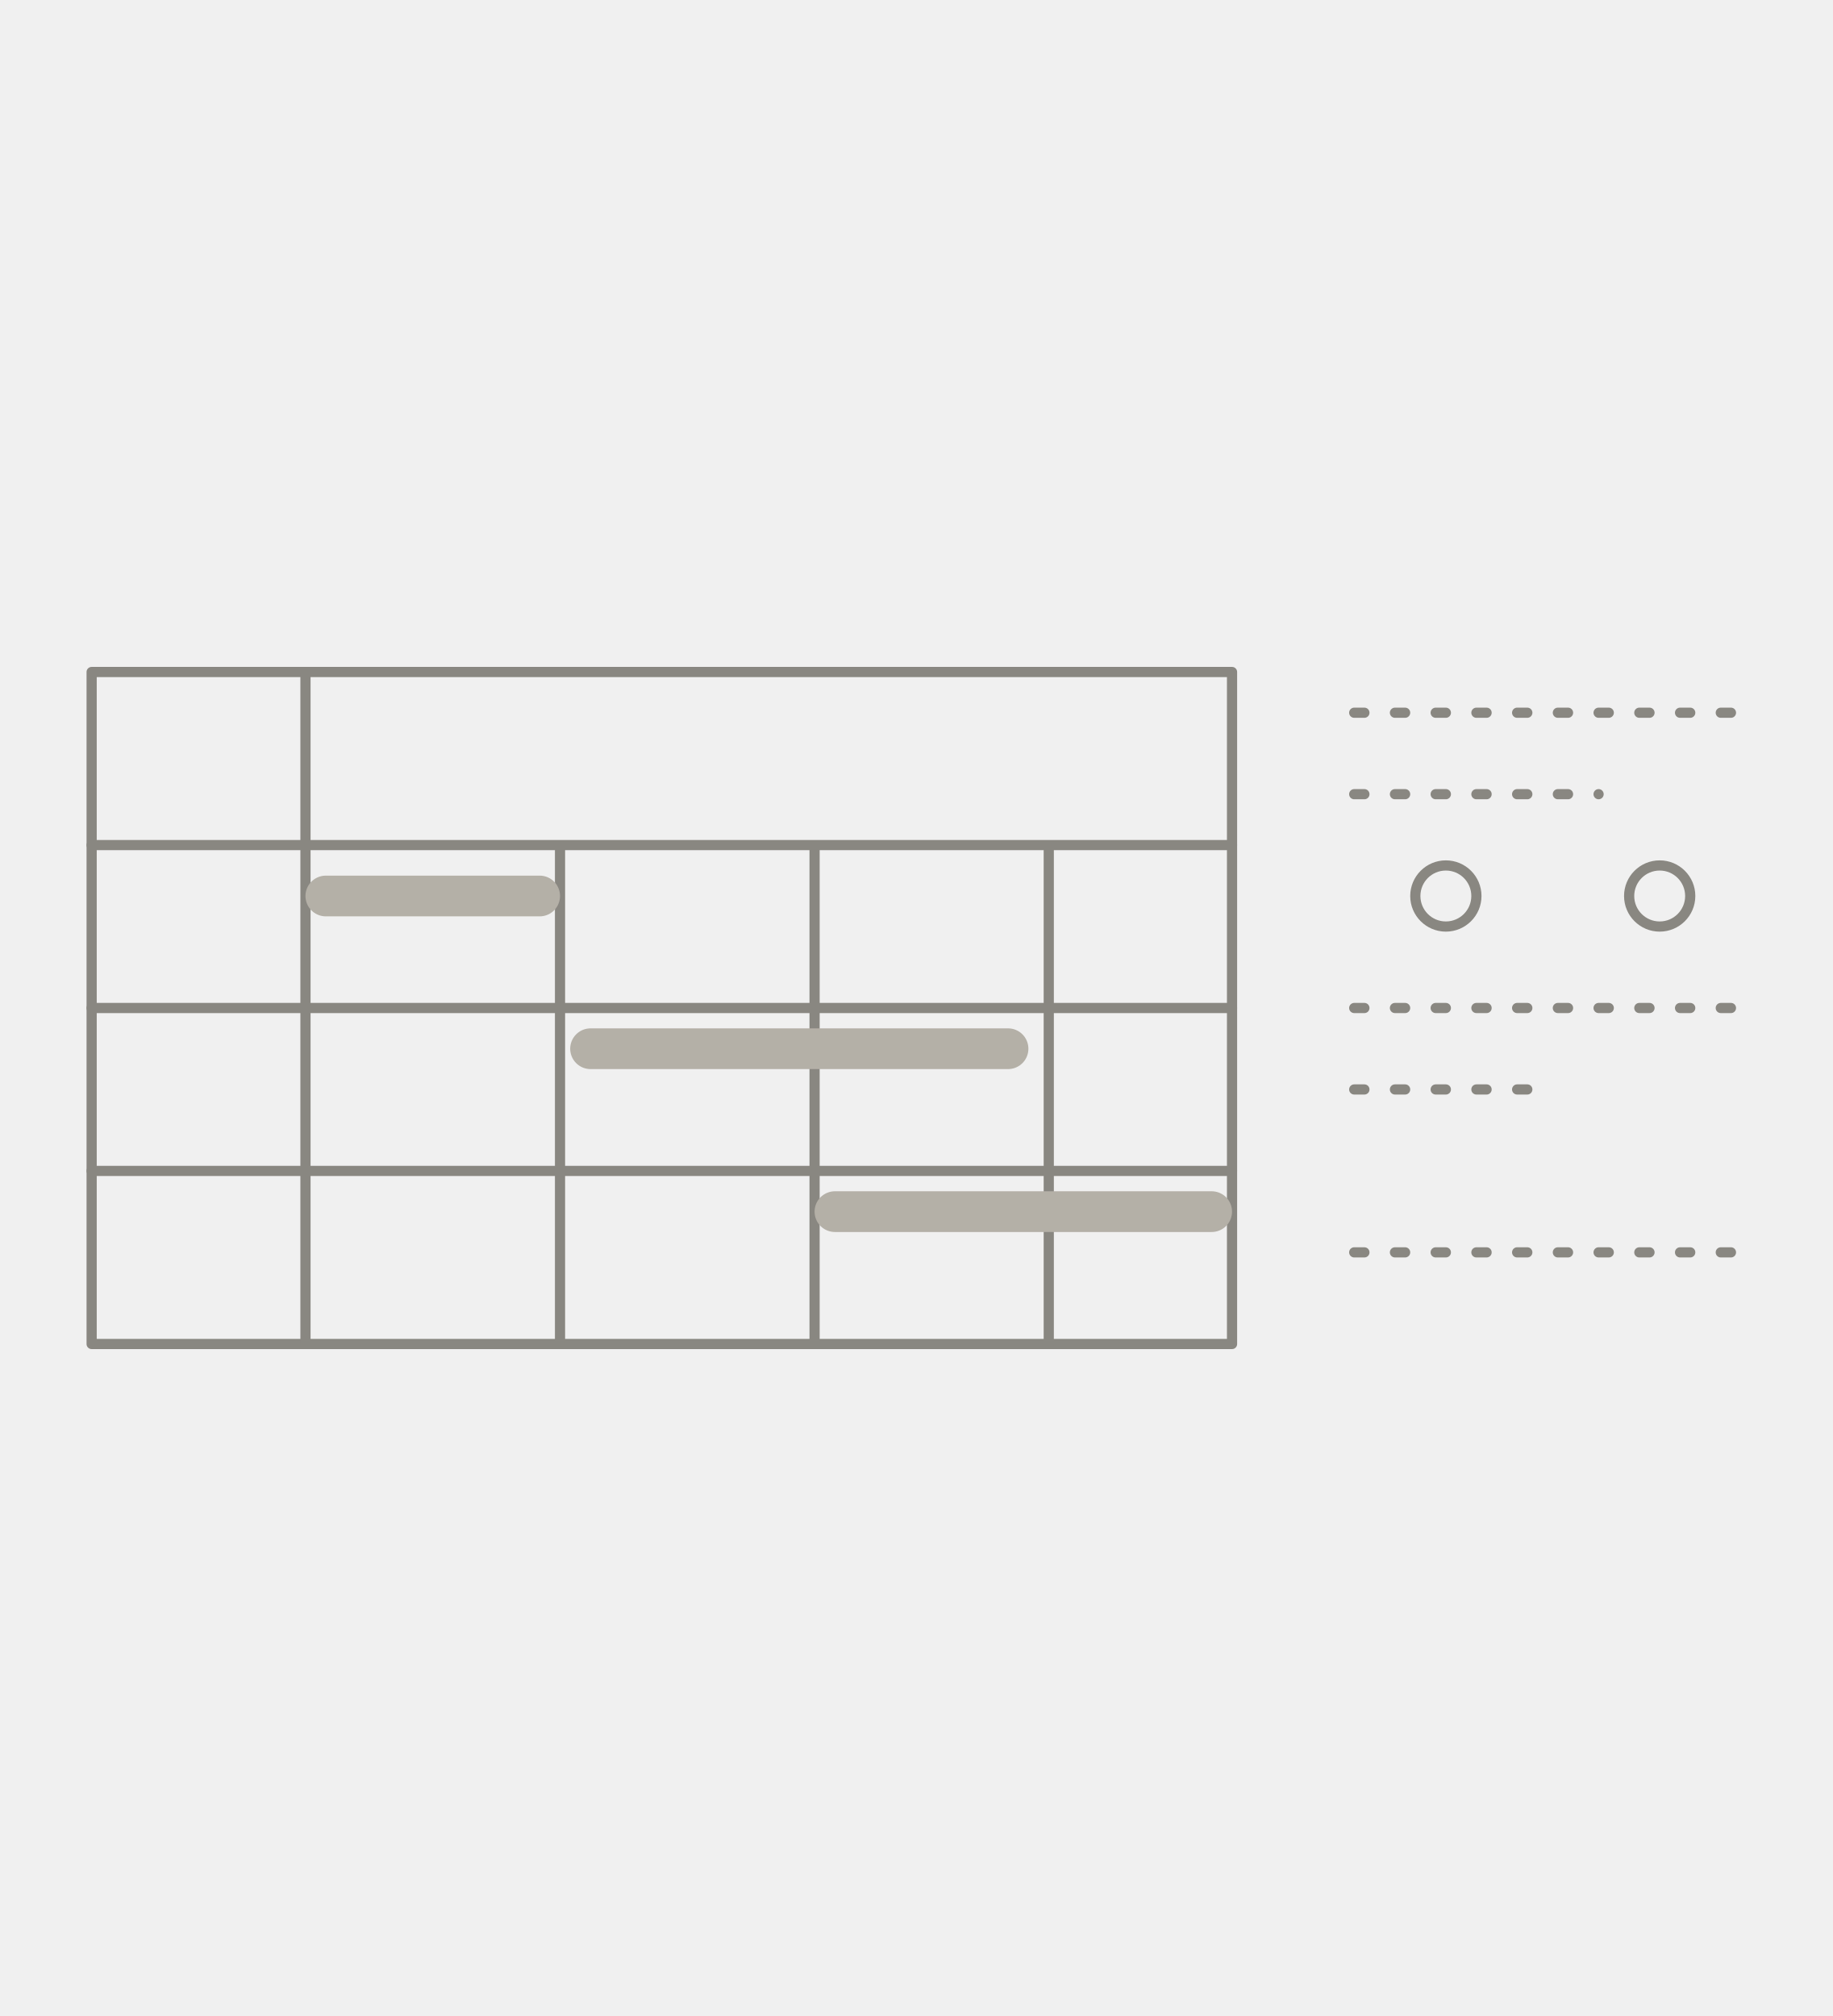
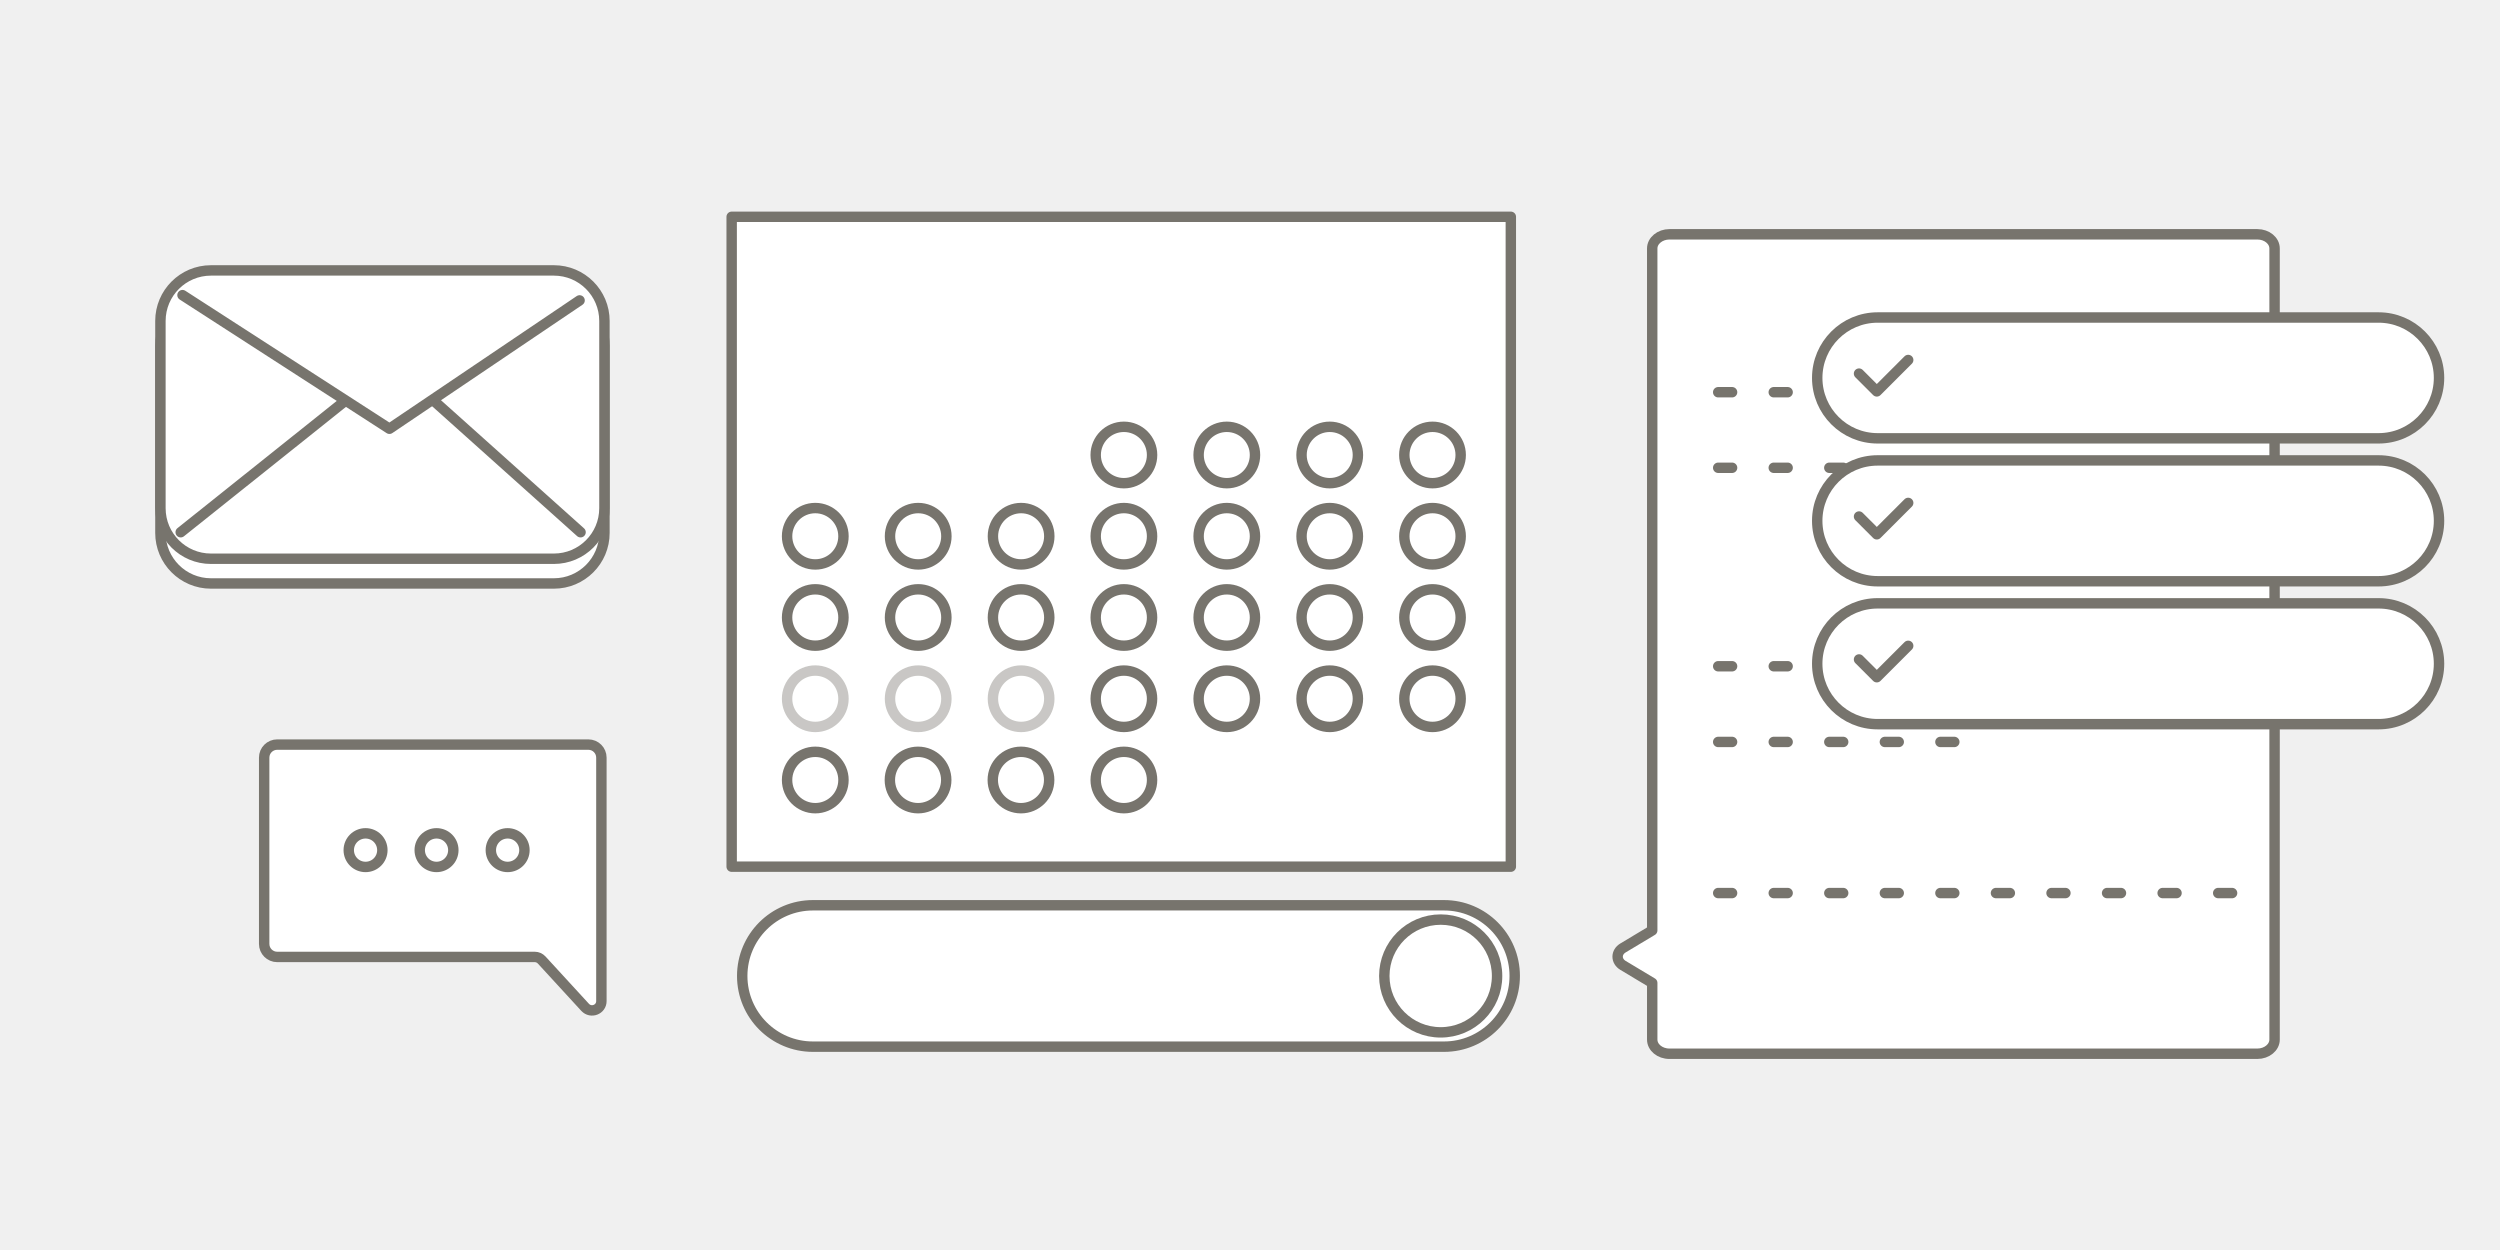
- <svg xmlns="http://www.w3.org/2000/svg" width="180" height="198" viewBox="0 -54 180 198" fill="none" stroke="#77746d" stroke-width="1" stroke-linecap="round" stroke-linejoin="round">
-   <g opacity=".85">
-     <rect x="9" y="12" width="112" height="66" />
-     <path d="M9 29H121M30 12V78M55 29V78M80 29V78M103 29V78M9 45H121M9 61H121" />
-     <path d="M32 34H53M58 49H99M82 65H119" stroke-width="4" stroke="#a9a49a" />
-     <path d="M133 16H171M133 24H157M133 45H171M133 53H151M133 69H171" stroke-dasharray="1 3" />
-     <circle cx="142" cy="34" r="3" />
-     <circle cx="163" cy="34" r="3" />
+ <svg xmlns="http://www.w3.org/2000/svg" version="1.1" viewBox="0 0 180 90">
+   <defs>
+     <style>
+       .st0 {
+         fill: none;
+         stroke-dasharray: 1 3;
+       }
+ 
+       .st0, .st1, .st2, .st3, .st4, .st5 {
+         stroke: #77746d;
+         stroke-linecap: round;
+         stroke-linejoin: round;
+         stroke-width: .75px;
+       }
+ 
+       .st1 {
+         font-family: Poppins-Regular, Poppins;
+         font-size: 4.22px;
+       }
+ 
+       .st1, .st2, .st3, .st4, .st5 {
+         fill: #fff;
+       }
+ 
+       .st1, .st5 {
+         mix-blend-mode: screen;
+       }
+ 
+       .st6 {
+         isolation: isolate;
+       }
+ 
+       .st3 {
+         opacity: .4;
+       }
+ 
+       .st4 {
+         mix-blend-mode: multiply;
+       }
+     </style>
+   </defs>
+   <g class="st6">
+     <g id="Layer_1">
+       <path class="st2" d="M162.53,75.87h-42.33c-.69,0-1.24-.46-1.24-1.02v-4.08l-2.1-1.26c-.52-.31-.52-.95,0-1.26l2.1-1.26V17.89c0-.56.56-1.02,1.24-1.02h42.33c.69,0,1.24.46,1.24,1.02v56.96c0,.56-.56,1.02-1.24,1.02Z" />
+       <path class="st0" d="M123.71,28.24h38M123.71,33.68h24M123.71,47.97h38M123.71,53.42h18M123.71,64.3h38" />
+       <rect class="st2" x="52.68" y="15.61" width="56.1" height="46.79" />
+       <g>
+         <g>
+           <circle class="st2" cx="80.92" cy="32.76" r="2.03" />
+           <circle class="st2" cx="88.33" cy="32.76" r="2.03" />
+           <circle class="st2" cx="95.74" cy="32.76" r="2.03" />
+           <circle class="st2" cx="103.14" cy="32.76" r="2.03" />
+         </g>
+         <g>
+           <circle class="st2" cx="58.7" cy="38.61" r="2.03" />
+           <circle class="st2" cx="66.11" cy="38.61" r="2.03" />
+           <circle class="st2" cx="73.52" cy="38.61" r="2.03" />
+           <circle class="st2" cx="80.92" cy="38.61" r="2.03" />
+           <circle class="st2" cx="88.33" cy="38.61" r="2.03" />
+           <circle class="st2" cx="95.74" cy="38.61" r="2.03" />
+           <circle class="st2" cx="103.14" cy="38.61" r="2.03" />
+         </g>
+         <g>
+           <circle class="st2" cx="58.7" cy="44.46" r="2.03" />
+           <circle class="st2" cx="66.11" cy="44.46" r="2.03" />
+           <circle class="st2" cx="73.52" cy="44.46" r="2.03" />
+           <circle class="st2" cx="80.92" cy="44.46" r="2.03" />
+           <circle class="st2" cx="88.33" cy="44.46" r="2.03" />
+           <circle class="st2" cx="95.74" cy="44.46" r="2.03" />
+           <circle class="st2" cx="103.14" cy="44.46" r="2.03" />
+         </g>
+         <g>
+           <circle class="st3" cx="58.7" cy="50.31" r="2.03" />
+           <circle class="st3" cx="66.11" cy="50.31" r="2.03" />
+           <circle class="st3" cx="73.52" cy="50.31" r="2.03" />
+           <circle class="st2" cx="80.92" cy="50.31" r="2.03" />
+           <circle class="st2" cx="88.33" cy="50.31" r="2.03" />
+           <circle class="st2" cx="95.74" cy="50.31" r="2.03" />
+           <circle class="st2" cx="103.14" cy="50.31" r="2.03" />
+         </g>
+         <g>
+           <path class="st2" d="M60.73,56.16c0,1.12-.91,2.03-2.03,2.03s-2.03-.91-2.03-2.03.91-2.03,2.03-2.03,2.03.91,2.03,2.03Z" />
+           <path class="st2" d="M68.13,56.16c0,1.12-.91,2.03-2.03,2.03s-2.03-.91-2.03-2.03.91-2.03,2.03-2.03,2.03.91,2.03,2.03Z" />
+           <path class="st2" d="M75.54,56.16c0,1.12-.91,2.03-2.03,2.03s-2.03-.91-2.03-2.03.91-2.03,2.03-2.03,2.03.91,2.03,2.03Z" />
+           <path class="st2" d="M82.95,56.16c0,1.12-.91,2.03-2.03,2.03s-2.03-.91-2.03-2.03.91-2.03,2.03-2.03,2.03.91,2.03,2.03Z" />
+         </g>
+       </g>
+       <path class="st2" d="M103.97,75.36h-45.44c-2.81,0-5.09-2.28-5.09-5.09h0c0-2.81,2.28-5.09,5.09-5.09h45.44c2.81,0,5.09,2.28,5.09,5.09h0c0,2.81-2.28,5.09-5.09,5.09Z" />
+       <circle class="st2" cx="103.73" cy="70.27" r="4.06" />
+       <g>
+         <path class="st2" d="M171.26,31.56h-36.07c-2.4,0-4.35-1.95-4.35-4.35h0c0-2.4,1.95-4.35,4.35-4.35h36.07c2.4,0,4.35,1.95,4.35,4.35h0c0,2.4-1.95,4.35-4.35,4.35Z" />
+         <text class="st1" transform="translate(140.46 28.82)">
+           <tspan x="0" y="0">Check</tspan>
+         </text>
+         <path class="st5" d="M138.64,27.2c0,1.73-1.4,3.12-3.12,3.12s-3.12-1.4-3.12-3.12,1.4-3.12,3.12-3.12,3.12,1.4,3.12,3.12Z" />
+         <polyline class="st2" points="133.85 26.9 135.13 28.18 137.39 25.92" />
+       </g>
+       <g>
+         <path class="st2" d="M171.26,41.85h-36.07c-2.4,0-4.35-1.95-4.35-4.35h0c0-2.4,1.95-4.35,4.35-4.35h36.07c2.4,0,4.35,1.95,4.35,4.35h0c0,2.4-1.95,4.35-4.35,4.35Z" />
+         <text class="st1" transform="translate(140.46 39.11)">
+           <tspan x="0" y="0">Check</tspan>
+         </text>
+         <path class="st5" d="M138.64,37.49c0,1.73-1.4,3.12-3.12,3.12s-3.12-1.4-3.12-3.12,1.4-3.12,3.12-3.12,3.12,1.4,3.12,3.12Z" />
+         <polyline class="st2" points="133.85 37.19 135.13 38.47 137.39 36.21" />
+       </g>
+       <g>
+         <path class="st2" d="M171.26,52.14h-36.07c-2.4,0-4.35-1.95-4.35-4.35h0c0-2.4,1.95-4.35,4.35-4.35h36.07c2.4,0,4.35,1.95,4.35,4.35h0c0,2.4-1.95,4.35-4.35,4.35Z" />
+         <text class="st1" transform="translate(140.46 49.4)">
+           <tspan x="0" y="0">Check</tspan>
+         </text>
+         <path class="st5" d="M138.64,47.78c0,1.73-1.4,3.12-3.12,3.12s-3.12-1.4-3.12-3.12,1.4-3.12,3.12-3.12,3.12,1.4,3.12,3.12Z" />
+         <polyline class="st2" points="133.85 47.48 135.13 48.76 137.39 46.5" />
+       </g>
+       <g>
+         <rect class="st4" x="11.55" y="21.25" width="31.97" height="20.76" rx="3.64" ry="3.64" />
+         <rect class="st2" x="11.55" y="19.47" width="31.97" height="20.76" rx="3.64" ry="3.64" />
+         <polyline class="st4" points="13.14 21.25 28.04 30.87 41.73 21.63" />
+         <line class="st2" x1="13.01" y1="38.32" x2="24.73" y2="28.96" />
+         <line class="st2" x1="31.35" y1="28.96" x2="41.8" y2="38.32" />
+       </g>
+       <path class="st2" d="M43.3,68.91v3.17c0,.61-.75.9-1.17.45l-3.13-3.41c-.13-.14-.31-.22-.49-.22h-18.55c-.52,0-.94-.42-.94-.94v-13.41c0-.52.42-.94.94-.94h22.4c.52,0,.94.42.94.94v14.35Z" />
+       <g>
+         <path class="st2" d="M27.53,61.21c0,.67-.54,1.21-1.21,1.21s-1.21-.54-1.21-1.21.54-1.21,1.21-1.21,1.21.54,1.21,1.21Z" />
+         <path class="st2" d="M32.64,61.21c0,.67-.54,1.21-1.21,1.21s-1.21-.54-1.21-1.21.54-1.21,1.21-1.21,1.21.54,1.21,1.21Z" />
+         <path class="st2" d="M37.76,61.21c0,.67-.54,1.21-1.21,1.21s-1.21-.54-1.21-1.21.54-1.21,1.21-1.21,1.21.54,1.21,1.21Z" />
+       </g>
+     </g>
  </g>
</svg>
